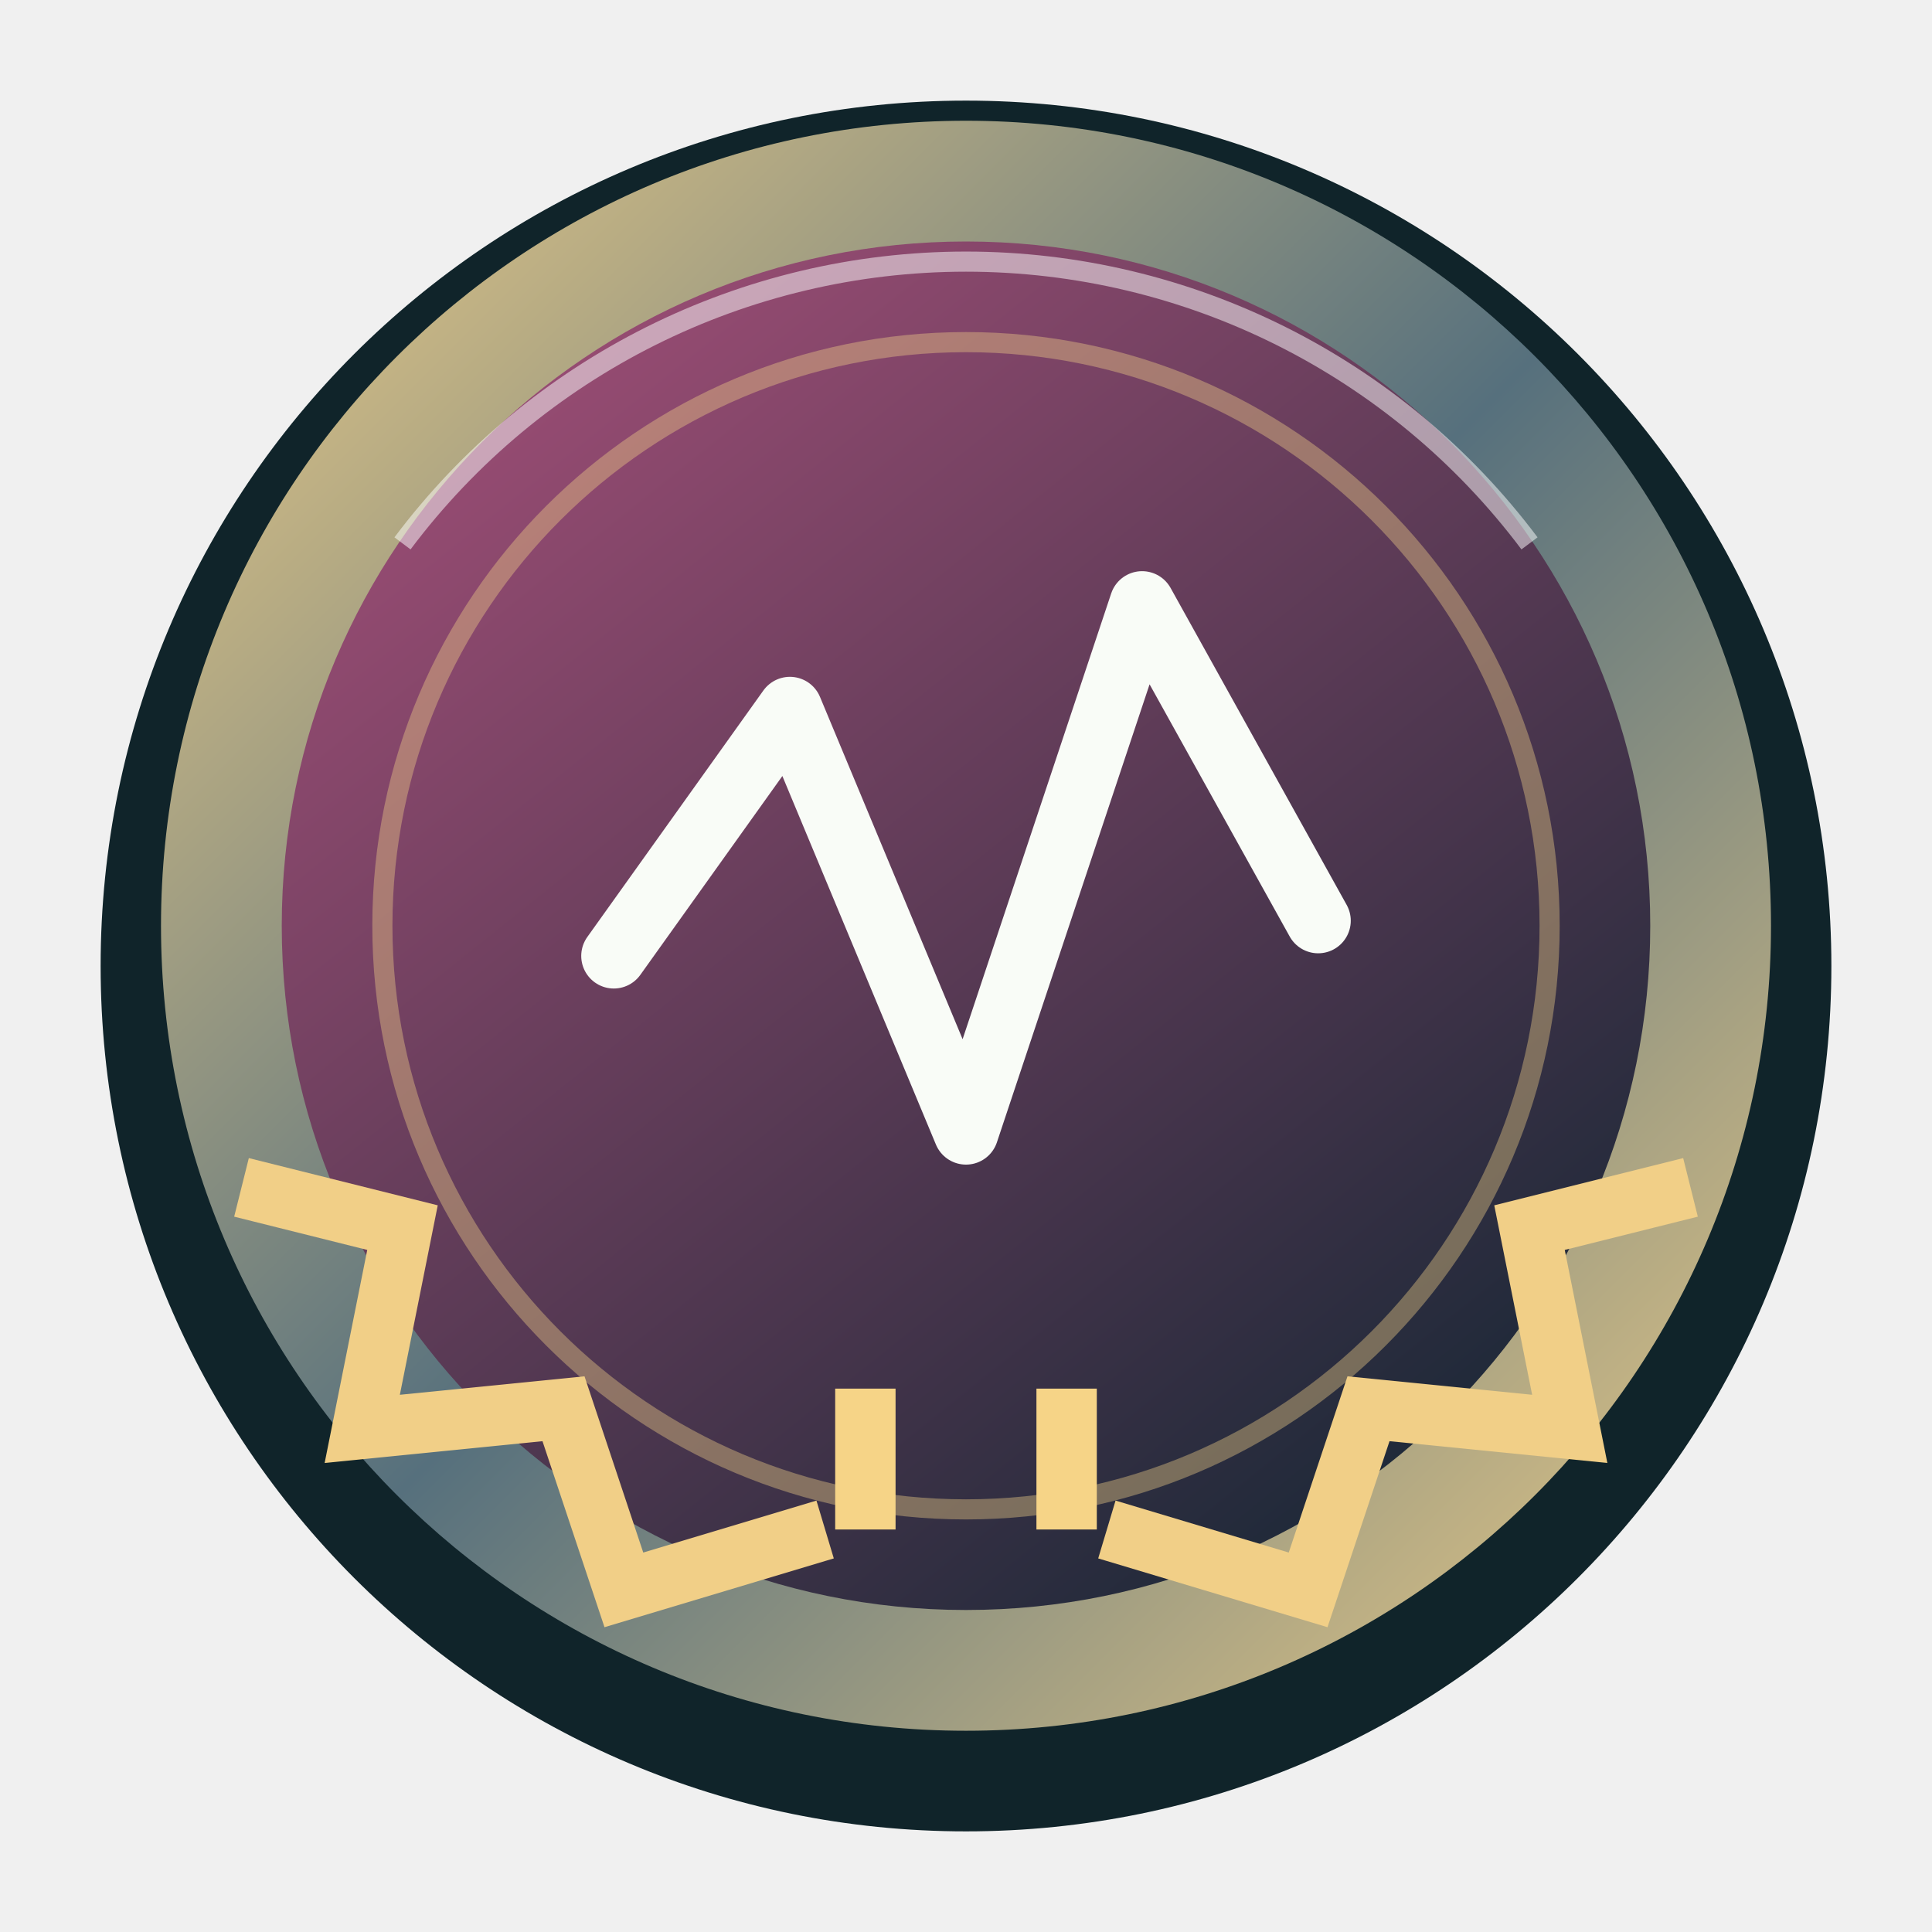
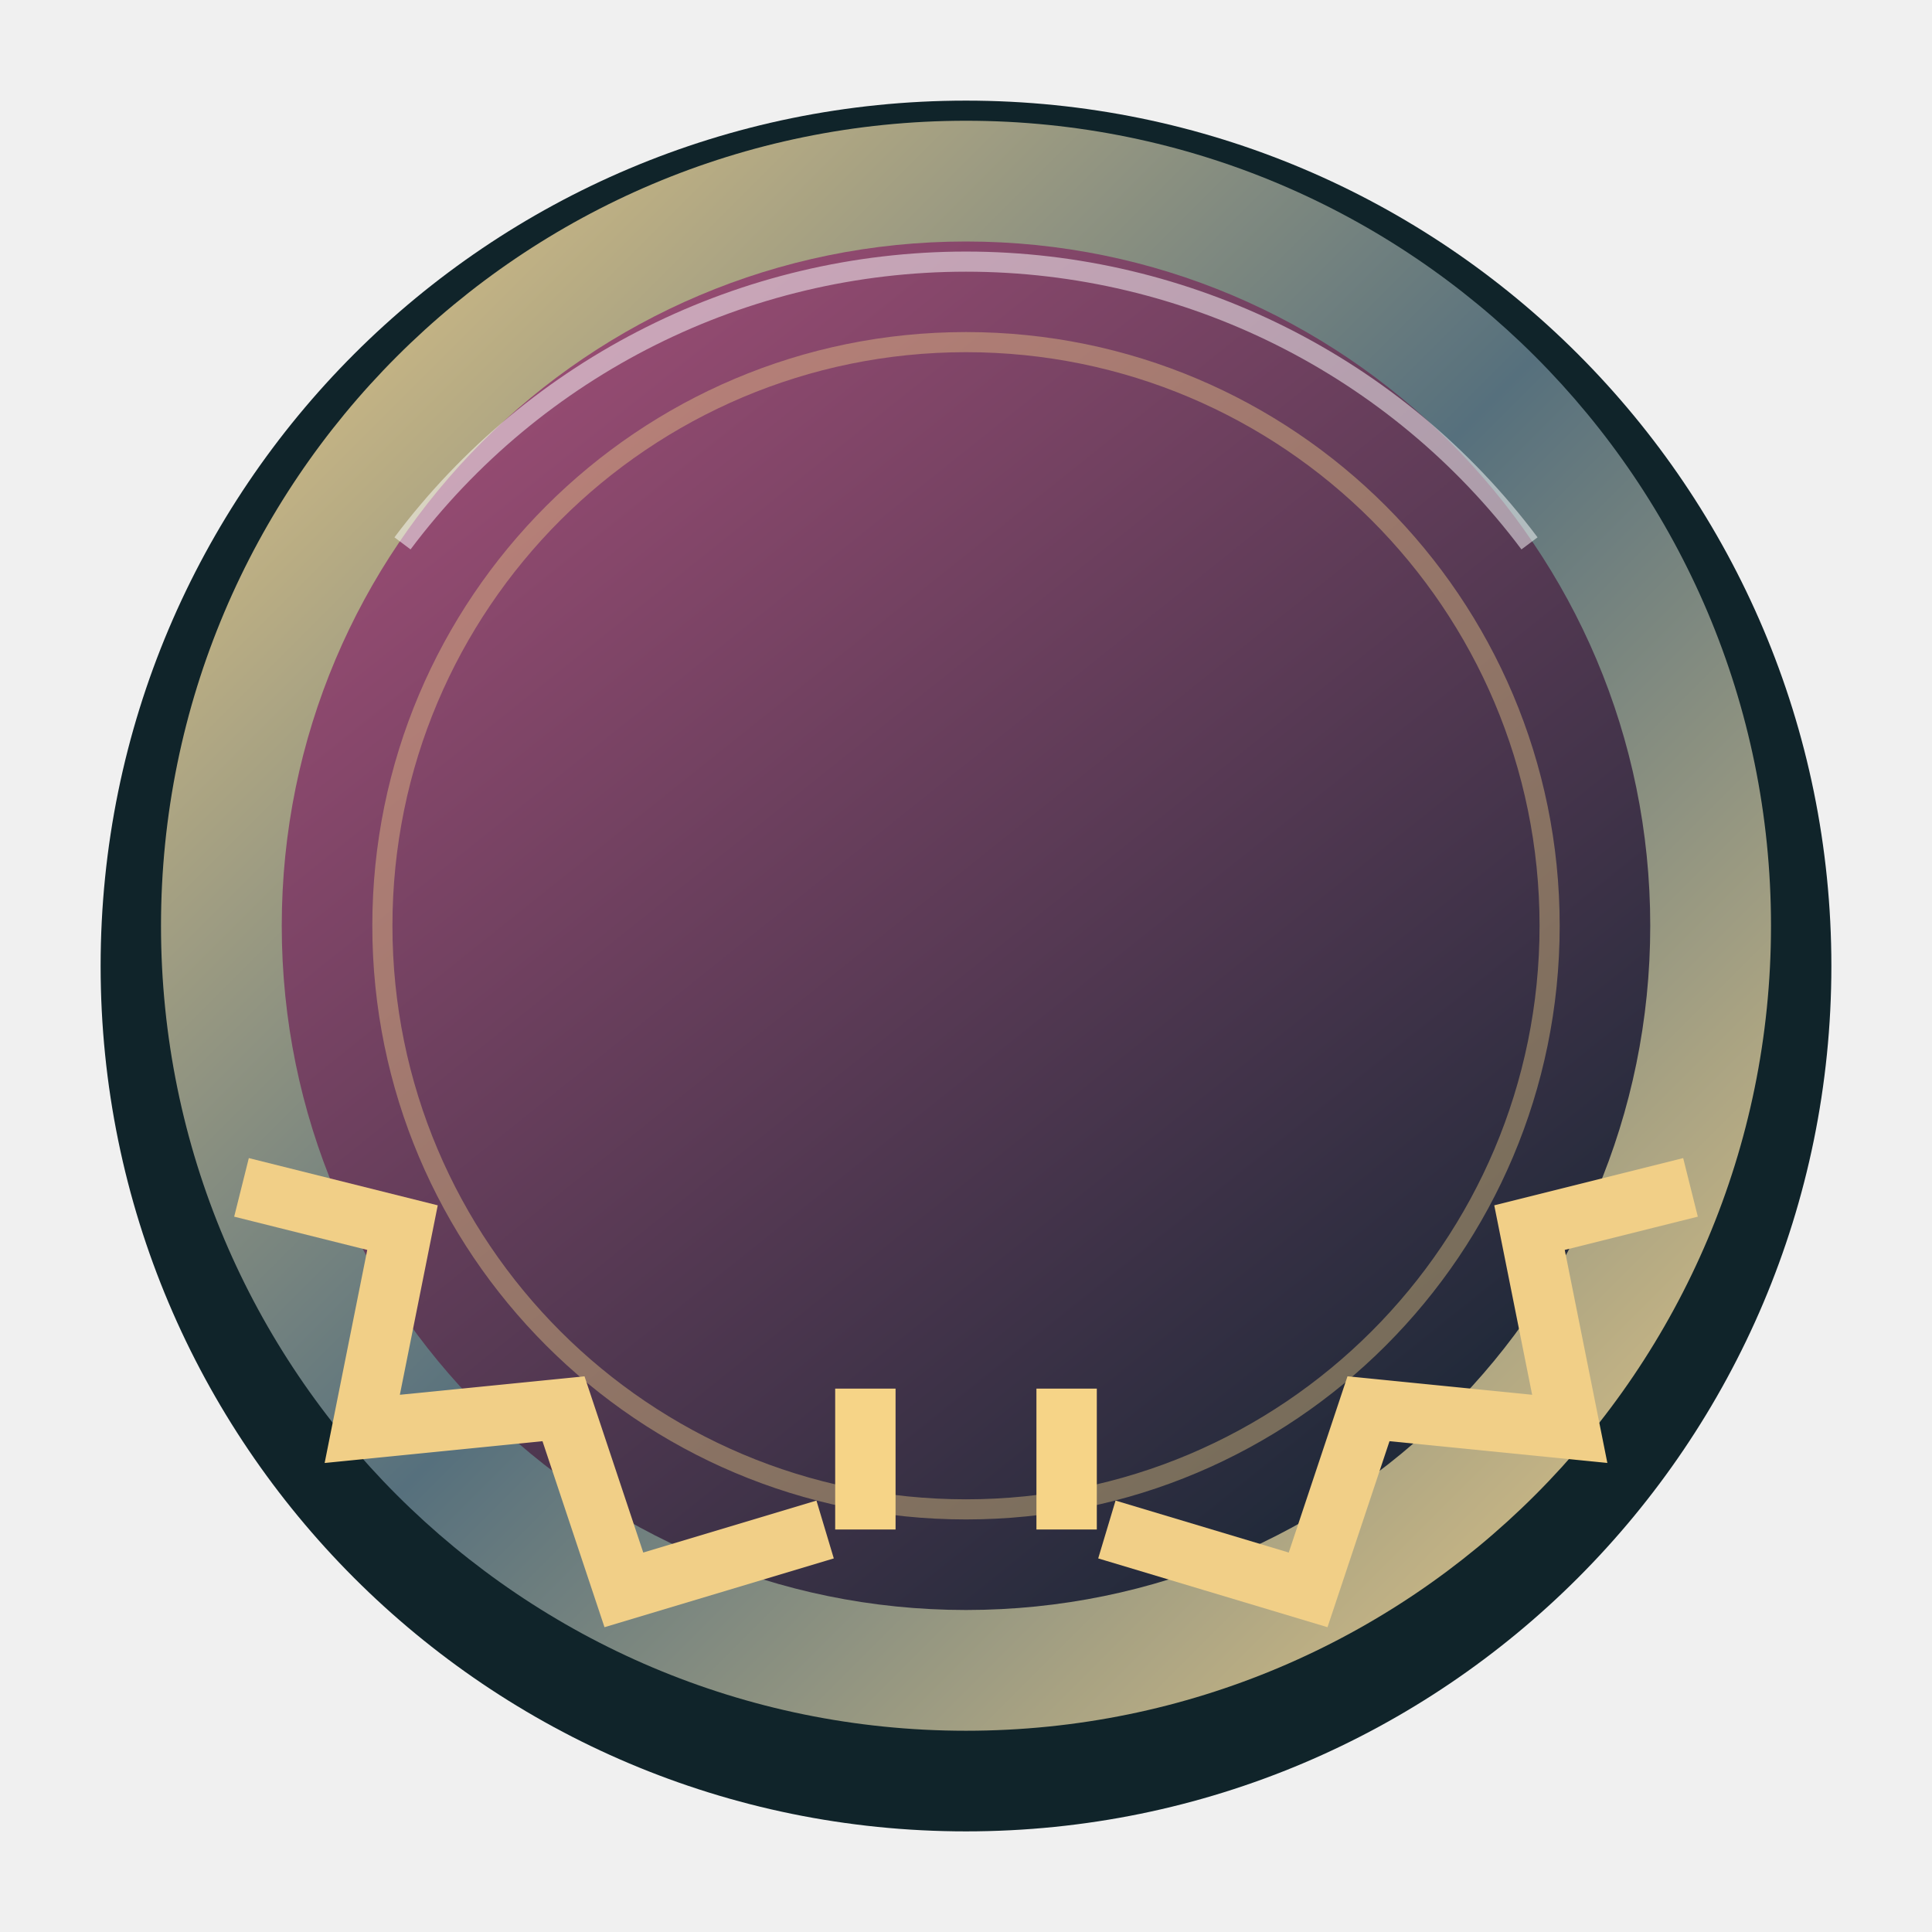
<svg xmlns="http://www.w3.org/2000/svg" viewBox="0 0 96 96">
  <defs>
    <linearGradient id="paint" x2=".8" y2="1">
      <stop stop-color="#ad527d" />
      <stop offset="1" stop-color="#172735" />
    </linearGradient>
    <linearGradient id="metal" x2="1" y2="1">
      <stop stop-color="#f1cf87" />
      <stop offset=".5" stop-color="#56707d" />
      <stop offset="1" stop-color="#f1cf87" />
    </linearGradient>
  </defs>
  <circle cx="48" cy="48" r="43" fill="#10242a" />
  <circle cx="48" cy="46" r="40" fill="url(#metal)" />
  <circle cx="48" cy="46" r="34" fill="url(#paint)" />
  <circle cx="48" cy="46" r="29" fill="none" stroke="#f1cf87" stroke-opacity=".4" />
  <path d="M20 27A35 35 0 0 1 76 27" fill="none" stroke="white" stroke-opacity=".5" />
-   <g transform="translate(27 23) scale(1.75)" fill="none" stroke="#f9fcf7" stroke-width="1.85" stroke-linecap="round" stroke-linejoin="round">
-     <path d="m2 14 5-7 5 12 5-15 5 9" />
-   </g>
  <path d="M43 69v7m10-7v7" stroke="#f6d487" stroke-width="3" />
  <path d="m12 59 8 2-2 10 10-1 3 9 10-3m43-17-8 2 2 10-10-1-3 9-10-3" fill="none" stroke="#f1cf87" stroke-width="3" />
</svg>
